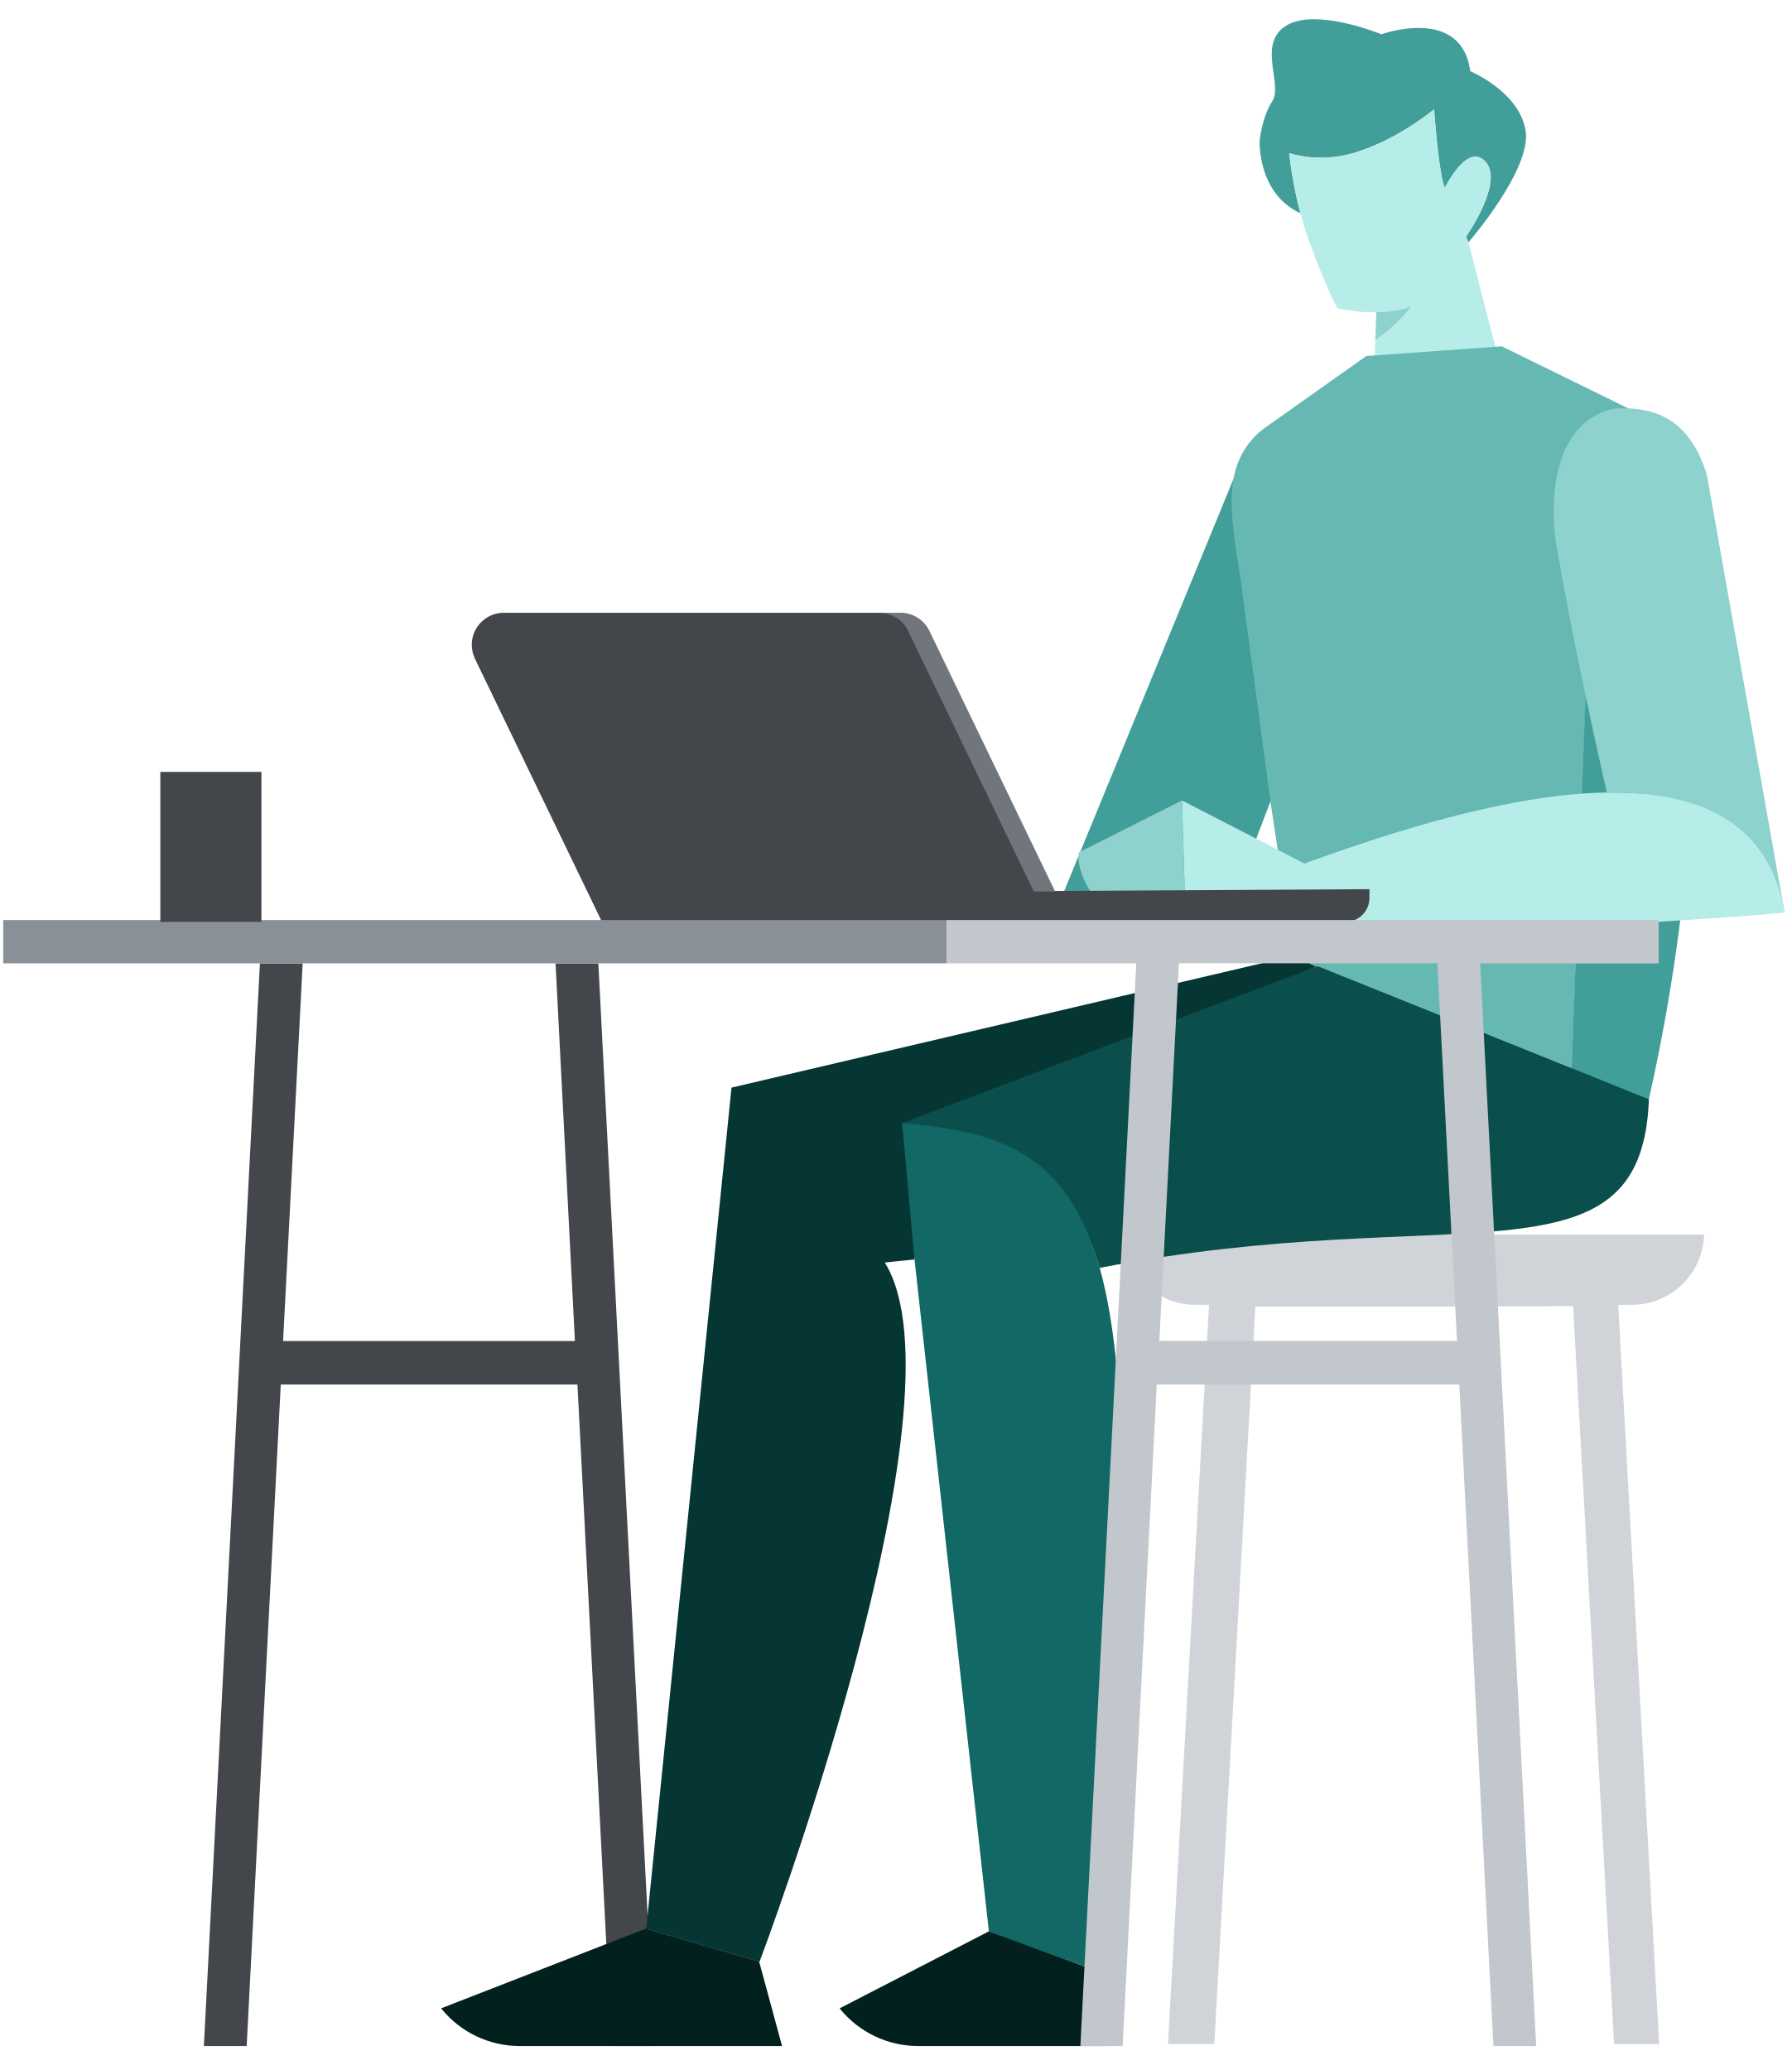
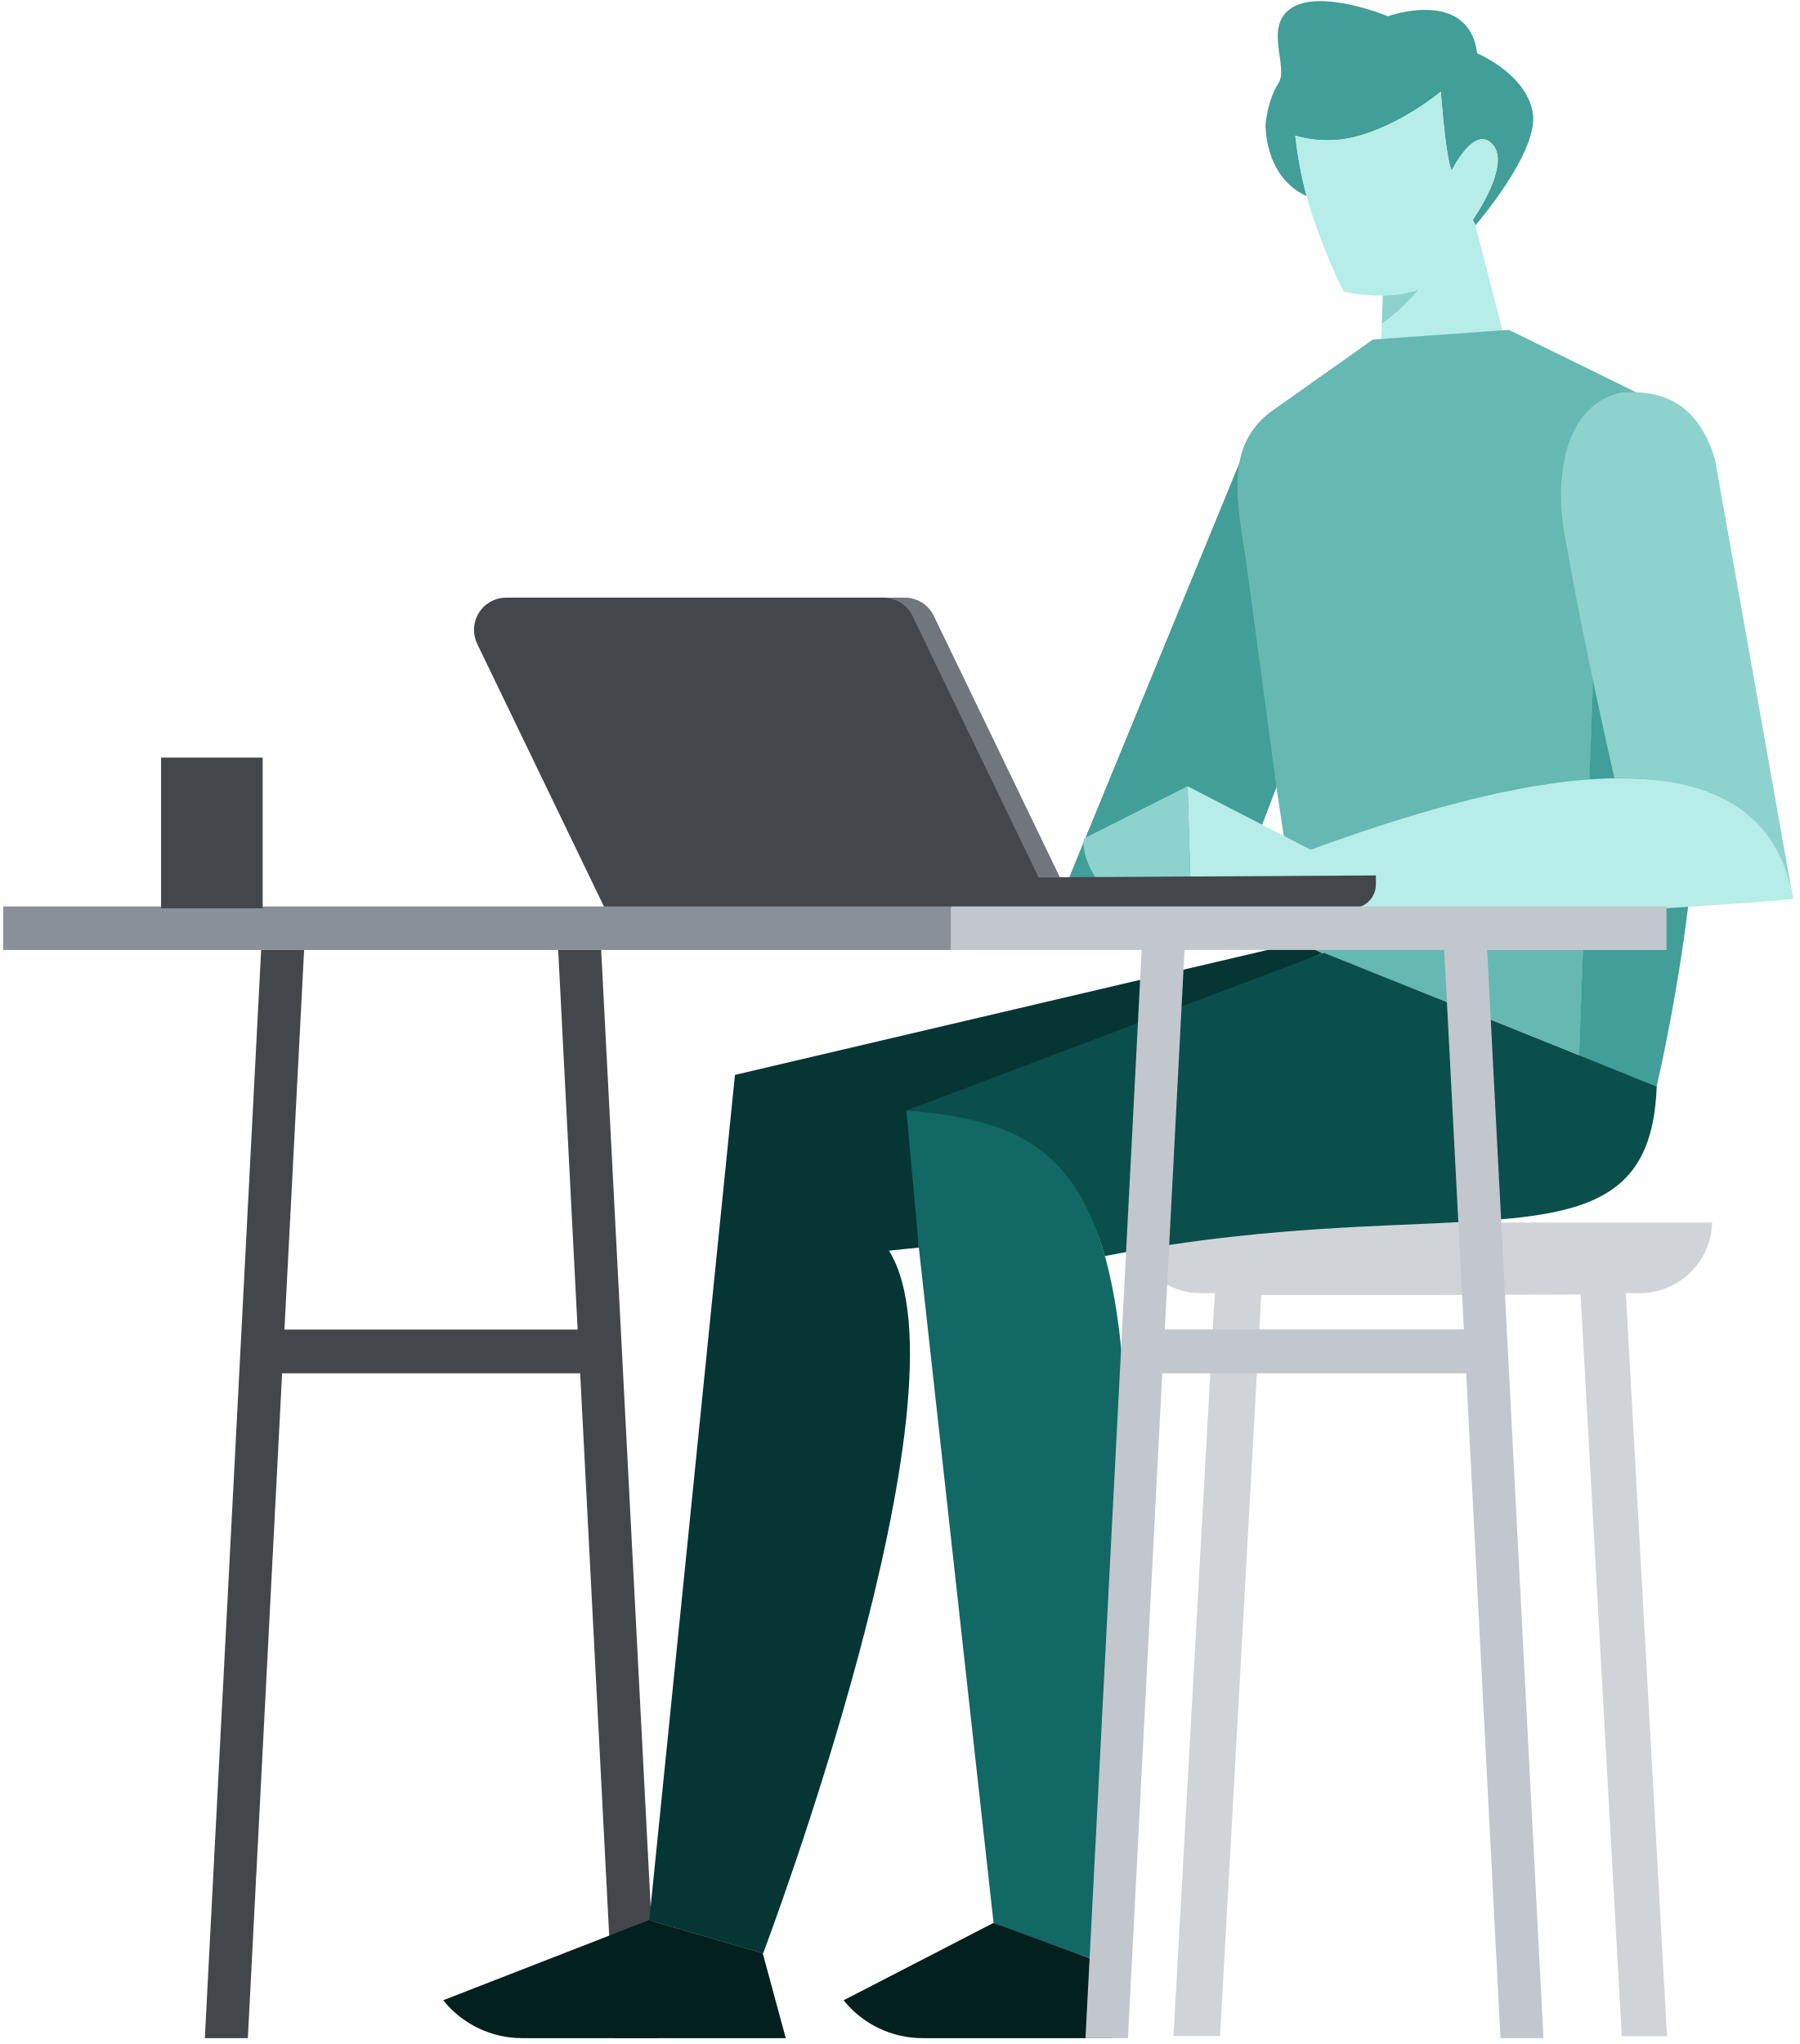
- <svg xmlns="http://www.w3.org/2000/svg" width="514px" height="594px" viewBox="0 0 517 587" version="1.1">
+ <svg xmlns="http://www.w3.org/2000/svg" viewBox="0 0 517 587" version="1.1">
  <g id="Bosch/Office/People/male-working-on-laptop-turquoise" stroke="none" stroke-width="1" fill="none" fill-rule="evenodd">
    <g id="male-working-on-laptop" transform="translate(0.929941, 0.318906)">
      <path d="M406.62,82.791 C403.27,83.865 399.778,84.434 396.26,84.481 C396.19,87.131 396.04,89.921 395.97,92.711 C399.964,89.916 403.549,86.577 406.62,82.791 L406.62,82.791 Z" id="Path" fill="#8DD2CD" fill-rule="nonzero" />
      <path d="M439.33,32.001 C437.42,20.831 423.38,15.001 423.38,15.001 C420.88,-3.999 397.73,4.341 397.73,4.341 C397.73,4.341 379.06,-3.379 370.39,1.771 C361.72,6.921 369.39,18.821 366.28,23.601 C363.17,28.381 362.6,35.211 362.6,35.211 C362.6,35.211 361.94,50.271 374.36,56.001 C372.852,50.31 371.773,44.514 371.13,38.661 C376.561,40.229 382.304,40.381 387.81,39.101 C401.19,35.871 412.94,26.001 412.94,26.001 C412.94,26.001 414.05,41.801 415.59,47.311 C415.74,47.751 415.88,48.191 416.03,48.711 C418.82,43.491 423.45,37.021 427.49,40.841 C432.79,45.911 425,58.551 422.13,62.841 C422.57,63.791 422.87,64.381 422.87,64.381 C422.87,64.381 441.31,43.141 439.33,32.001 Z" id="Path" fill="#419E98" fill-rule="nonzero" />
      <path d="M434.84,110.831 L422.84,64.311 C422.84,64.311 422.54,63.721 422.1,62.771 C424.97,58.501 432.83,45.771 427.46,40.771 C423.46,36.951 418.79,43.421 416,48.641 C415.85,48.121 415.71,47.641 415.56,47.241 C414.05,41.671 412.94,26.001 412.94,26.001 C412.94,26.001 401.19,35.921 387.81,39.151 C382.3,40.396 376.567,40.244 371.13,38.711 C371.79,44.593 372.893,50.416 374.43,56.131 C375.02,58.331 375.68,60.611 376.49,62.891 C381.34,76.781 385.02,83.391 385.02,83.391 C388.702,84.257 392.479,84.653 396.26,84.571 C399.781,84.565 403.279,83.995 406.62,82.881 C403.514,86.589 399.945,89.883 396,92.681 C395.56,103.481 395,113.771 395,113.771 L434.83,110.831 L434.84,110.831 Z" id="Path" fill="#B6EDE8" fill-rule="nonzero" />
      <path d="M303.43,258.351 L351.93,261.881 L365.82,225.501 L357.07,160.391 C355.38,150.101 353.66,140.061 355.5,131.601 L303.43,258.351 Z" id="Path" fill="#419E98" fill-rule="nonzero" />
      <path d="M477.25,122.221 L477.32,116.411 L432.49,94.411 L393.39,97.201 L364.73,117.491 C359.82,120.811 356.415,125.93 355.25,131.741 C353.42,140.191 355.33,150.121 356.94,160.331 L365.69,225.441 L365.69,225.661 L372.45,270.271 L378.92,273.431 L379.28,273.291 L452.7,302.761 L457.48,174.881 L477.25,122.191 L477.25,122.221 Z" id="Path" fill="#66B8B2" fill-rule="nonzero" />
      <path d="M478.13,119.871 L477.25,122.221 L457.4,175.001 L452.63,302.871 L474.9,311.871 C501.72,192.371 478.13,119.871 478.13,119.871 Z" id="Path" fill="#419E98" fill-rule="nonzero" />
      <path d="M490.84,350.771 L407.21,350.771 L323.43,350.481 C323.436,361.841 332.64,371.05 344,371.061 L348,371.061 L336.15,584.401 L349.52,584.401 L361.35,371.571 L412.58,371.571 L453.07,371.431 L464.9,584.431 L477.9,584.431 L466.08,371.061 L470,371.061 C481.506,371.078 490.848,361.767 490.87,350.261 L490.84,350.771 Z" id="Path" fill="#D0D4D8" />
      <polygon id="Path" fill="#43464A" points="70.26 585.001 80.1 394.061 165.72 394.061 175.57 585.001 187.92 585.001 171.75 272.511 159.4 272.511 164.99 381.511 80.77 381.511 86.42 272.511 74.08 272.511 57.91 585.001" />
      <path d="M378.92,273.461 L372.45,270.301 L360.54,273.101 L210.18,308.371 L185.56,551.181 L218.27,560.661 C218.27,560.661 279.48,399.001 254.42,358.861 C257,358.561 259.86,358.271 262.95,357.981 L262.95,321.905 L378.92,273.461 Z" id="Path" fill="#053634" fill-rule="nonzero" />
      <path d="M126.4,574.111 L126.55,574.331 C132.059,581.069 140.297,584.984 149,585.001 L224.77,585.001 L218.15,560.601 L185.45,551.121 L126.36,574.121 L126.4,574.111 Z" id="Path" fill="#02201E" fill-rule="nonzero" />
      <path d="M379.19,273.341 L378.92,273.461 L259.42,318.591 C285.287,322.697 308.648,331.869 316.42,360.401 C418.57,340.561 472.88,367.601 474.94,311.751 L452.67,302.751 L379.32,273.281 L379.19,273.341 Z" id="Path" fill="#0A4F4B" fill-rule="nonzero" />
      <path d="M259.42,318.591 L263,358.001 L284.46,551.941 L288.28,553.481 L313.49,562.481 C324.95,453.131 325.61,393.381 316.43,360.311 C307,327.261 287.79,321.001 259.42,318.591 Z" id="Path" fill="#116864" fill-rule="nonzero" />
      <path d="M284.41,551.921 L241.41,574.111 L241.55,574.331 C247.071,581.081 255.33,584.998 264.05,585.001 L318.51,585.001 L314,562.721 L313.41,562.501 L284.41,551.921 Z" id="Path" fill="#02201E" fill-rule="nonzero" />
      <path d="M513.09,257.941 L514.09,257.741 L491.65,131.411 C486.73,115.681 477.03,111.561 464.75,112.411 C446.38,116.531 446.38,141.001 448.22,151.661 C452.63,177.521 459.32,207.801 462.77,223.161 C488.34,222.751 508.17,232.211 513.09,257.941 Z" id="Path" fill="#8DD2CD" fill-rule="nonzero" />
      <path d="M462.7,223.201 C434.92,223.641 401.33,234.291 375.54,243.701 L340.19,225.471 L341.29,262.071 C347.29,264.571 363.41,266.071 372.52,266.851 C372.52,266.851 514.29,258.691 514.14,257.741 C514.07,257.371 513.99,257.071 513.92,256.741 C509,231.021 488.34,222.741 462.7,223.231 L462.7,223.201 Z" id="Path" fill="#B6EDE8" fill-rule="nonzero" />
      <path d="M340.19,225.471 L310.42,240.471 C310.42,240.471 308.95,246.341 316.6,255.681 C324.25,265.021 341.29,262.151 341.29,262.151 L340.19,225.471 Z" id="Path" fill="#8DD2CD" fill-rule="nonzero" />
      <path d="M261.11,176.531 L297.34,251.641 L303.52,251.641 L267.29,176.531 C265.744,173.314 262.479,171.28 258.91,171.311 L252.73,171.311 C256.292,171.305 259.545,173.331 261.11,176.531 Z" id="Path" fill="#71767C" fill-rule="nonzero" />
      <path d="M303.52,251.641 L297.42,251.641 L261.19,176.531 C259.644,173.314 256.379,171.28 252.81,171.311 L144.48,171.311 C139.393,171.311 135.258,175.414 135.22,180.501 C135.224,181.882 135.524,183.246 136.1,184.501 L172.78,260.501 L387.44,260.501 C389.265,260.498 391.014,259.767 392.299,258.47 C393.583,257.173 394.296,255.416 394.28,253.591 L394.28,251.091 L303.52,251.611 L303.52,251.641 Z" id="Path" fill="#43464A" fill-rule="nonzero" />
      <polygon id="Path" fill="#8A9097" fill-rule="nonzero" points="0 260.001 272.28 260.001 272.28 272.501 0 272.501" />
      <polygon id="Path" fill="#43464A" fill-rule="nonzero" points="45.34 217.241 74.52 217.241 74.52 260.531 45.34 260.531" />
      <path d="M272.28,260.001 L272.28,272.501 L327,272.501 L310.86,585.001 L323.06,585.001 L332.91,394.071 L420.22,394.071 L430.07,585.001 L442.41,585.001 L426.24,272.511 L477.76,272.511 L477.76,260.001 L272.28,260.001 Z M333.65,381.481 L339.31,272.481 L413.9,272.481 L419.56,381.481 L333.65,381.481 Z" id="Shape" fill="#C1C7CC" fill-rule="nonzero" />
    </g>
  </g>
</svg>
